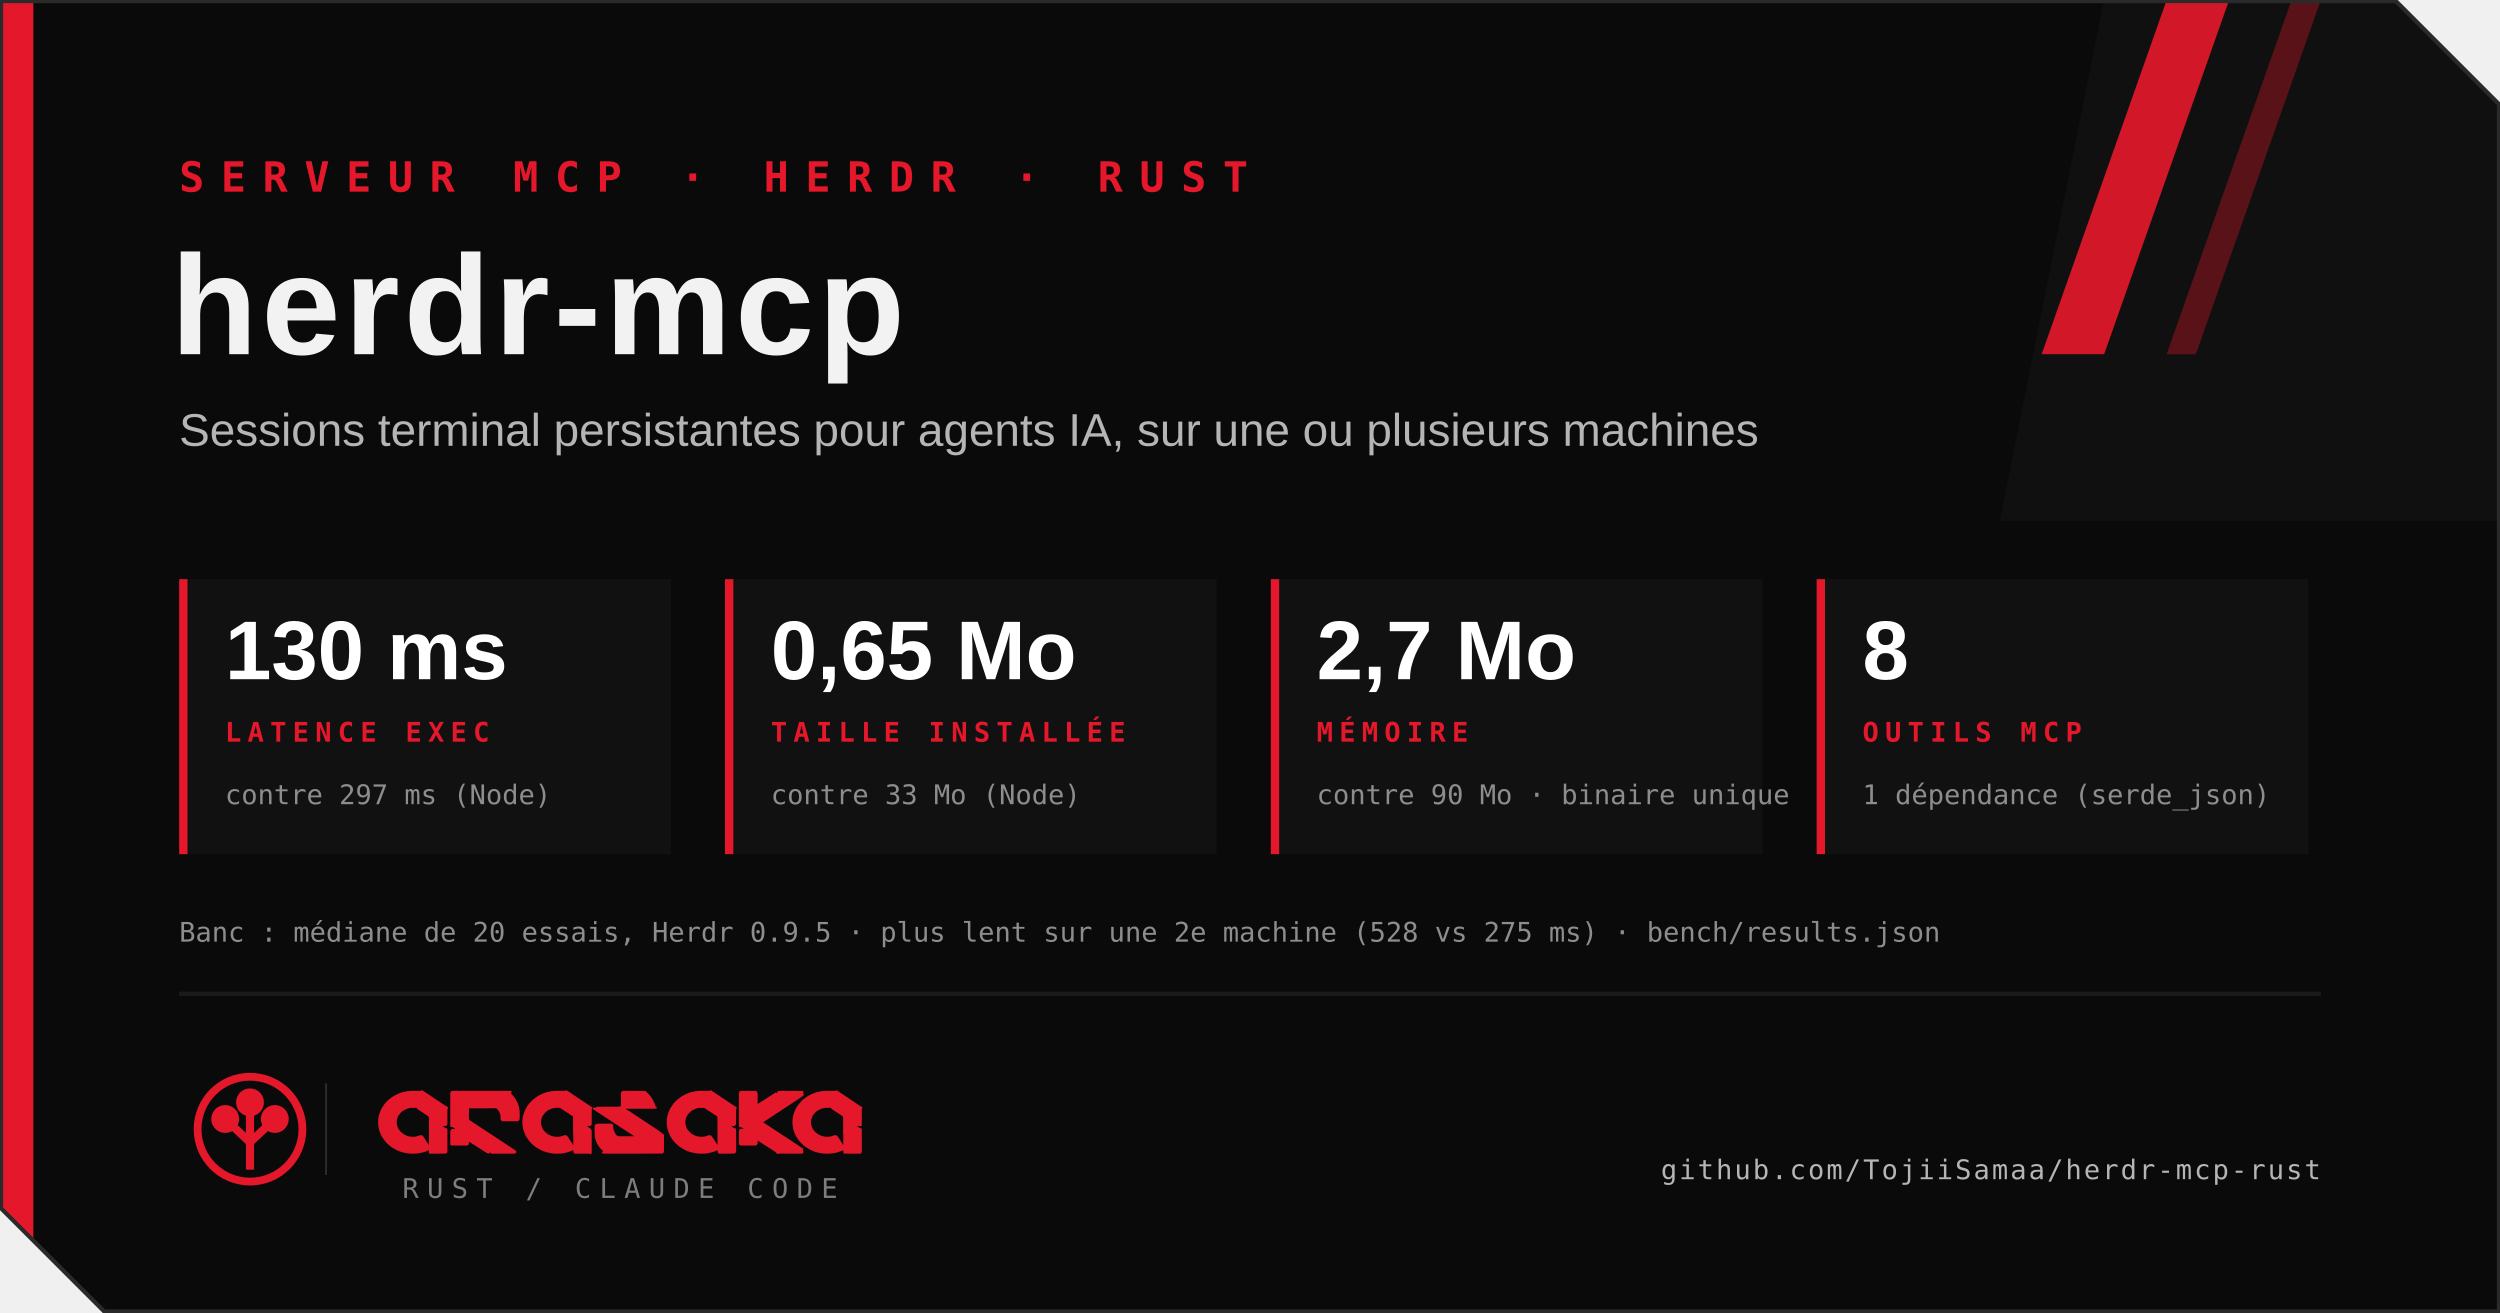
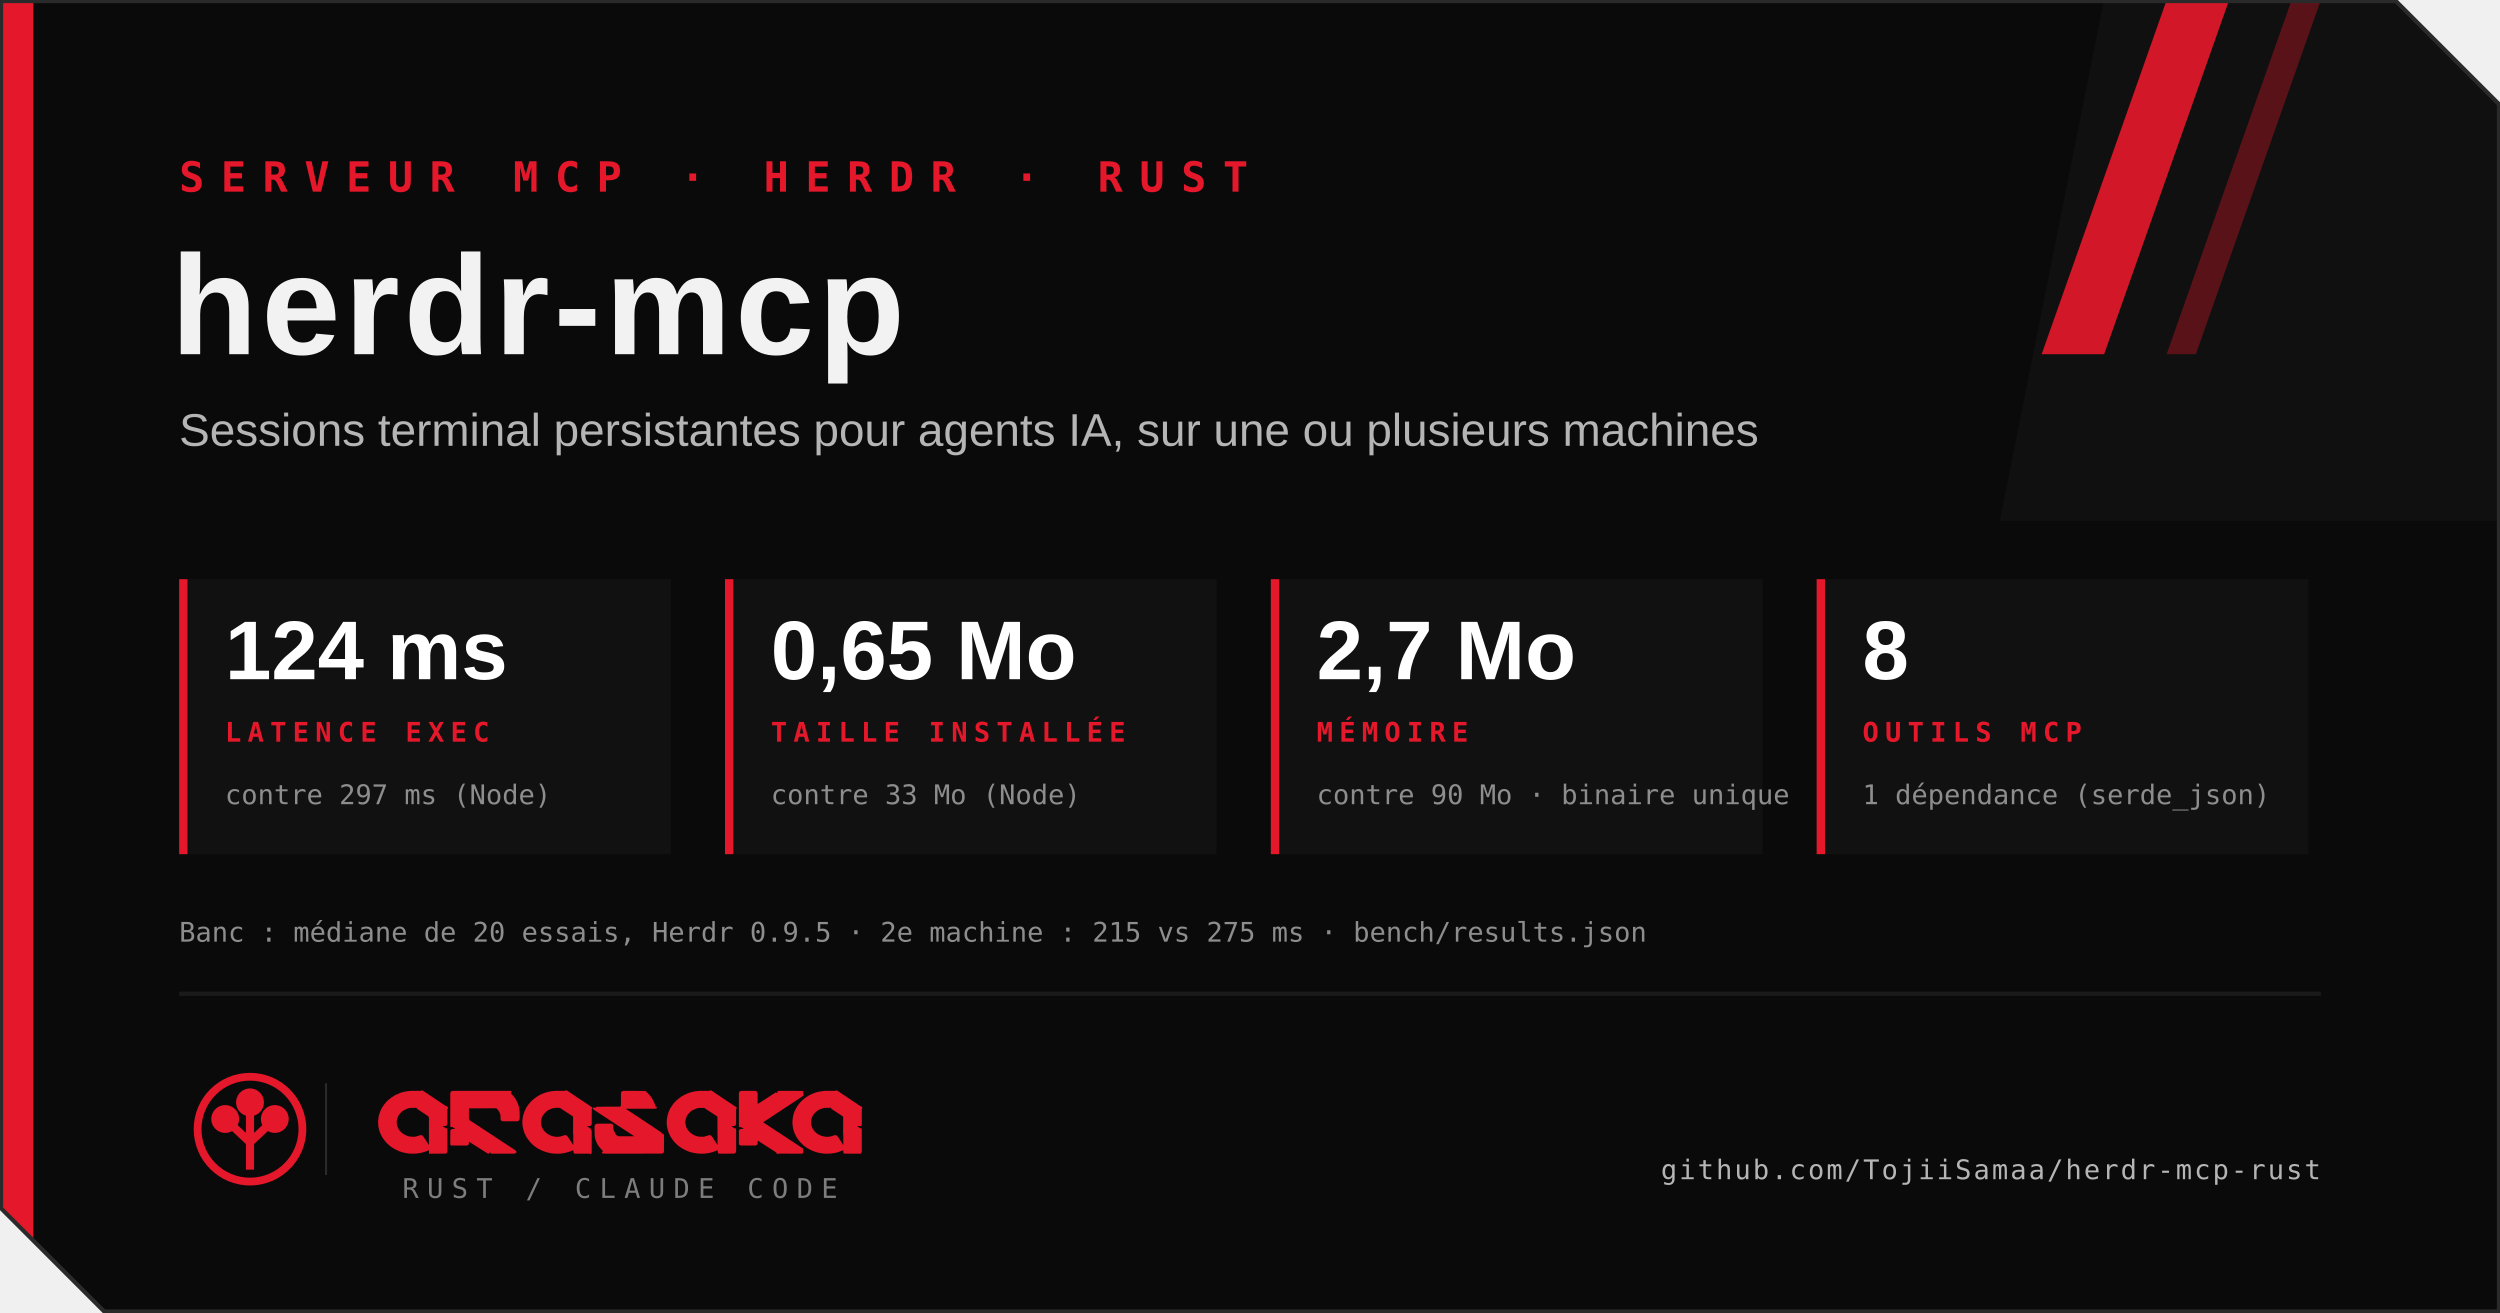
<svg xmlns="http://www.w3.org/2000/svg" width="1200" height="630" viewBox="0 0 1200 630">
  <style>.k{font:700 20px Consolas,'Cascadia Mono',monospace;letter-spacing:8px;fill:#e5172a} .t{font:800 68px 'Bahnschrift','Segoe UI',Arial,sans-serif;letter-spacing:2px;fill:#f2f2f2} .s{font:400 22px 'Bahnschrift','Segoe UI',Arial,sans-serif;fill:#b5b5b5} .n{font:800 40px 'Bahnschrift','Segoe UI',Arial,sans-serif;fill:#fff} .l{font:700 13px Consolas,'Cascadia Mono',monospace;letter-spacing:3px;fill:#e5172a} .c{font:400 13px Consolas,'Cascadia Mono',monospace;fill:#8d8d8d} .m{font:400 13px Consolas,'Cascadia Mono',monospace;letter-spacing:4px;fill:#7d7d7d}</style>
  <defs>
    <clipPath id="c">
      <polygon points="0.5,0.5 1150,0.5 1199.5,50 1199.5,629.5 50,629.5 0.5,580" />
    </clipPath>
  </defs>
  <g clip-path="url(#c)">
    <rect width="1200" height="630" fill="#0a0a0a" />
    <polygon points="1010,0 1200,0 1200,250 960,250" fill="#101010" />
    <polygon points="1040,0 1070,0 1010,170 980,170" fill="#e5172a" opacity=".9" />
    <polygon points="1100,0 1114,0 1054,170 1040,170" fill="#e5172a" opacity=".35" />
    <rect width="16" height="630" fill="#e5172a" />
  </g>
  <polygon points="0.5,0.5 1150,0.5 1199.5,50 1199.5,629.5 50,629.5 0.5,580" fill="none" stroke="#2a2a2a" stroke-width="2" />
  <text class="k" x="86" y="92">SERVEUR MCP · HERDR · RUST</text>
  <text class="t" x="82" y="170">herdr-mcp</text>
  <text class="s" x="86" y="214">Sessions terminal persistantes pour agents IA, sur une ou plusieurs machines</text>
  <g transform="translate(86 330)">
    <rect x="0" y="-52" width="236" height="132" fill="#111" />
    <rect x="0" y="-52" width="4" height="132" fill="#e5172a" />
-     <text class="n" x="22" y="-4">130 ms</text>
+     <text class="n" x="22" y="-4">124 ms</text>
    <text class="l" x="22" y="26">LATENCE EXEC</text>
    <text class="c" x="22" y="56">contre 297 ms (Node)</text>
  </g>
  <g transform="translate(348 330)">
    <rect x="0" y="-52" width="236" height="132" fill="#111" />
    <rect x="0" y="-52" width="4" height="132" fill="#e5172a" />
    <text class="n" x="22" y="-4">0,65 Mo</text>
    <text class="l" x="22" y="26">TAILLE INSTALLÉE</text>
    <text class="c" x="22" y="56">contre 33 Mo (Node)</text>
  </g>
  <g transform="translate(610 330)">
    <rect x="0" y="-52" width="236" height="132" fill="#111" />
    <rect x="0" y="-52" width="4" height="132" fill="#e5172a" />
    <text class="n" x="22" y="-4">2,7 Mo</text>
    <text class="l" x="22" y="26">MÉMOIRE</text>
    <text class="c" x="22" y="56">contre 90 Mo · binaire unique</text>
  </g>
  <g transform="translate(872 330)">
    <rect x="0" y="-52" width="236" height="132" fill="#111" />
    <rect x="0" y="-52" width="4" height="132" fill="#e5172a" />
    <text class="n" x="22" y="-4">8</text>
    <text class="l" x="22" y="26">OUTILS MCP</text>
    <text class="c" x="22" y="56">1 dépendance (serde_json)</text>
  </g>
-   <text class="c" x="86" y="452">Banc : médiane de 20 essais, Herdr 0.9.5 · plus lent sur une 2e machine (528 vs 275 ms) · bench/results.json</text>
+   <text class="c" x="86" y="452">Banc : médiane de 20 essais, Herdr 0.9.5 · 2e machine : 215 vs 275 ms · bench/results.json</text>
  <rect x="86" y="476" width="1028" height="2" fill="#1a1a1a" />
  <g transform="translate(86 520)">
    <rect width="1" height="44" fill="#2a2a2a" x="70" />
    <g transform="translate(34 22) scale(.085)" fill="#e5172a">
      <path d="M0 -318A318 318 0 1 1 0 318A318 318 0 1 1 0 -318ZM0 -274A274 274 0 1 1 0 274A274 274 0 1 1 0 -274ZM-23 228.8V84.1L-101 10.9A78.7 78.7 0 1 1 -69.5 -22.6L-23 20.9V-76.1A78.7 78.7 0 1 1 23 -76.1V20.9L69.5 -22.6A78.7 78.7 0 1 1 101 10.9L23 84.1V228.8Z" fill-rule="evenodd" />
    </g>
    <g transform="translate(211.6 -135.4) scale(0.34)" fill="#e5172a" stroke="#e5172a" stroke-width="2.9" stroke-linejoin="round">
      <path d="M-331.5 428.6C-332.5 429.9 -334.2 432.4 -335.1 434.0C-336.0 435.6 -336.4 436.5 -337.0 438.0C-337.6 439.4 -338.2 441.2 -338.6 442.6C-339.1 444.1 -339.3 445.1 -339.5 446.6C-339.8 448.1 -340.0 450.1 -340.1 451.8C-340.1 453.4 -340.0 455.2 -339.9 456.5C-339.9 457.9 -339.8 458.7 -339.5 459.9C-339.3 461.1 -339.0 462.6 -338.6 463.8C-338.3 465.1 -338.2 465.5 -337.5 467.2C-336.8 468.8 -335.6 471.6 -334.3 473.8C-332.9 476.0 -330.8 478.6 -329.4 480.3C-328.0 481.9 -327.0 482.7 -326.0 483.6C-325.1 484.5 -324.9 484.7 -323.5 485.8C-322.1 486.8 -319.6 488.6 -317.5 489.7C-315.4 490.9 -313.2 491.9 -311.0 492.8C-308.8 493.6 -306.7 494.3 -304.4 494.8C-302.2 495.3 -300.0 495.7 -297.6 495.9C-295.3 496.1 -293.0 496.2 -290.4 496.1C-287.9 496.0 -284.9 495.7 -282.3 495.2C-279.7 494.7 -276.5 493.7 -274.7 493.1C-272.8 492.5 -272.1 492.1 -271.2 491.7L-269.4 490.4L-269.2 489.2L-269.5 488.4L-278.9 474.0L-279.8 473.1L-281.4 472.8C-282.6 473.0 -285.7 474.2 -287.3 474.6C-288.9 475.0 -289.5 475.1 -291.0 475.1C-292.6 475.2 -294.7 475.1 -296.4 474.9C-298.1 474.7 -299.6 474.2 -301.1 473.7C-302.6 473.1 -303.9 472.5 -305.3 471.7C-306.8 470.8 -308.4 469.7 -309.6 468.6C-310.8 467.5 -312.0 466.1 -312.7 465.2C-313.5 464.2 -313.6 464.0 -314.1 463.1C-314.5 462.2 -315.2 460.9 -315.6 459.8C-316.0 458.6 -316.3 457.1 -316.5 456.1C-316.7 455.1 -316.7 454.7 -316.7 453.7C-316.7 452.7 -316.6 451.2 -316.5 450.3C-316.4 449.4 -316.3 449.1 -316.1 448.3C-315.9 447.6 -315.6 446.7 -315.3 445.9C-314.9 445.0 -314.8 444.5 -314.1 443.3C-313.3 442.2 -311.8 440.1 -310.9 439.1C-310.1 438.0 -309.7 437.8 -308.9 437.1C-308.1 436.5 -307.6 436.0 -306.3 435.2C-304.9 434.5 -302.3 433.2 -301.0 432.7C-299.6 432.1 -299.0 432.1 -298.1 431.9C-297.2 431.7 -297.0 431.5 -295.6 431.5C-294.2 431.4 -291.0 431.3 -289.5 431.5C-288.0 431.6 -289.9 430.3 -286.8 432.3L-270.5 443.1C-267.6 445.3 -269.2 444.5 -268.9 445.2C-268.6 445.8 -268.6 446.0 -268.5 447.1C-268.4 448.2 -268.3 444.0 -268.3 451.6L-268.3 492.7C-268.3 499.9 -268.2 494.4 -268.1 494.8C-268.0 495.2 -268.0 495.1 -267.8 495.3C-267.6 495.5 -267.3 495.8 -267.0 495.9C-266.7 496.0 -269.3 496.1 -265.9 496.1L-246.3 496.0L-245.5 495.4L-245.1 494.4L-245.1 465.4C-245.1 460.3 -245.3 464.6 -245.5 464.2C-245.7 463.9 -245.3 463.9 -246.3 463.2C-247.2 462.5 -250.1 460.7 -251.0 460.0L-252.0 458.7L-252.0 458.1L-251.4 457.5C-251.2 457.4 -251.5 457.3 -250.6 457.2L-246.2 457.0L-245.5 456.5L-245.1 455.5L-245.1 433.7C-245.2 429.8 -245.4 432.8 -245.7 432.4C-245.9 432.0 -241.3 435.0 -246.6 431.5L-277.1 411.1C-282.5 407.6 -277.9 410.6 -278.7 410.5C-279.6 410.3 -279.7 410.3 -282.0 410.3C-284.3 410.2 -290.0 410.2 -292.8 410.3C-295.5 410.3 -296.2 410.3 -298.2 410.6C-300.2 410.8 -302.8 411.2 -304.8 411.7C-306.8 412.1 -308.2 412.5 -310.2 413.3C-312.2 414.1 -314.9 415.3 -316.9 416.3C-318.9 417.4 -320.5 418.5 -322.1 419.6C-323.6 420.7 -325.0 421.8 -326.2 422.9C-327.5 424.0 -328.6 425.2 -329.5 426.2C-330.4 427.1 -330.6 427.3 -331.5 428.6Z" />
      <path d="M-237.8 411.2L-238.2 412.3L-238.2 455.5C-238.1 462.9 -238.1 456.1 -237.9 456.4C-237.8 456.8 -238.2 456.9 -237.2 457.7C-236.2 458.4 -233.0 460.4 -232.0 461.2L-230.9 462.7L-231.3 463.3L-232.7 464.0C-233.6 464.2 -236.1 464.1 -236.9 464.2L-237.6 464.7L-238.1 465.5L-238.2 482.7C-238.1 485.7 -238.1 483.4 -237.9 483.6C-237.8 483.9 -237.7 484.1 -237.4 484.2C-237.2 484.4 -240.0 484.6 -236.4 484.6L-216.2 484.6L-215.3 484.2L-214.9 483.6C-214.8 483.0 -214.7 481.0 -214.6 480.3L-214.2 479.3L-213.8 479.0L-213.0 479.0L-189.4 494.0C-184.9 496.8 -186.8 495.6 -185.7 495.9C-184.5 496.3 -188.5 496.1 -182.4 496.1L-149.4 496.1L-147.8 495.4L-147.8 494.9L-148.8 493.8L-212.0 452.2C-222.8 445.0 -213.3 451.1 -213.7 450.5C-214.1 450.0 -214.3 449.4 -214.5 449.0C-214.7 448.6 -214.7 450.5 -214.7 448.1C-214.7 445.7 -214.7 437.1 -214.7 434.6L-214.5 433.3L-213.6 432.3L-212.9 432.1L-175.9 432.0C-169.5 432.0 -174.7 432.1 -174.2 432.3C-173.7 432.5 -173.3 432.7 -172.8 433.1C-172.3 433.5 -171.7 434.1 -171.2 434.8C-170.6 435.5 -169.9 436.6 -169.4 437.5C-169.0 438.3 -168.6 439.2 -168.2 440.1C-167.9 441.0 -167.6 442.0 -167.4 442.9C-167.2 443.8 -167.1 444.6 -167.1 445.5C-167.1 446.4 -167.2 447.6 -167.2 448.2L-167.0 449.3L-166.4 450.0L-165.5 450.3L-144.8 450.3L-144.0 450.0L-143.2 448.6C-143.0 447.1 -143.0 443.1 -143.1 441.0C-143.1 438.9 -143.1 437.8 -143.4 436.1C-143.6 434.4 -143.9 432.5 -144.4 430.9C-144.8 429.2 -145.3 427.9 -146.0 426.3C-146.7 424.7 -147.6 422.9 -148.5 421.4C-149.4 419.9 -150.2 418.8 -151.5 417.3C-152.7 415.7 -155.0 413.3 -156.1 412.2C-157.3 411.1 -157.6 411.1 -158.3 410.8C-159.0 410.4 -147.6 410.3 -160.5 410.3L-235.5 410.3L-237.0 410.5L-237.8 411.2Z" />
      <path d="M-127.8 428.6C-129.3 430.4 -130.5 432.5 -131.5 434.2C-132.4 435.9 -133.0 437.3 -133.6 438.7C-134.2 440.1 -134.6 441.4 -134.9 442.6C-135.3 443.9 -135.5 444.8 -135.7 446.1C-136.0 447.3 -136.2 448.9 -136.3 450.2C-136.4 451.6 -136.4 452.8 -136.4 454.1C-136.3 455.4 -136.2 456.9 -136.1 458.3C-135.9 459.6 -135.7 460.8 -135.3 462.1C-135.0 463.5 -134.6 464.9 -134.1 466.3C-133.6 467.6 -133.1 469.0 -132.5 470.1C-131.9 471.3 -131.5 472.2 -130.8 473.4C-130.1 474.5 -129.2 475.9 -128.3 477.0C-127.5 478.2 -126.6 479.3 -125.6 480.4C-124.6 481.5 -123.5 482.6 -122.5 483.5C-121.4 484.5 -120.4 485.3 -119.4 486.1C-118.4 486.8 -117.5 487.5 -116.4 488.2C-115.2 488.9 -114.3 489.5 -112.7 490.3C-111.1 491.1 -109.0 492.2 -106.7 493.0C-104.5 493.8 -101.6 494.6 -99.3 495.1C-97.0 495.6 -95.1 495.9 -92.7 496.0C-90.3 496.2 -87.1 496.2 -84.7 496.0C-82.3 495.9 -80.4 495.6 -78.1 495.1C-75.8 494.6 -72.7 493.6 -71.0 493.1C-69.3 492.5 -69.0 492.4 -68.2 492.0L-65.7 490.5L-65.5 489.1L-66.0 488.0L-75.1 474.1L-76.1 473.1L-77.5 472.8C-78.7 473.0 -81.9 474.2 -83.6 474.6C-85.2 475.0 -85.9 475.0 -87.3 475.1C-88.7 475.2 -90.3 475.2 -92.0 475.0C-93.7 474.8 -95.7 474.3 -97.4 473.7C-99.1 473.1 -100.7 472.2 -102.2 471.4C-103.6 470.5 -104.9 469.5 -106.1 468.4C-107.3 467.3 -108.5 465.8 -109.3 464.9C-110.0 463.9 -110.1 463.6 -110.6 462.7C-111.0 461.9 -111.5 460.8 -111.9 459.8C-112.3 458.8 -112.5 457.7 -112.7 456.7C-112.9 455.8 -113.0 454.8 -113.0 453.9C-113.0 453.0 -113.0 452.3 -112.9 451.4C-112.8 450.4 -112.5 449.0 -112.3 448.0C-112.1 447.1 -111.8 446.5 -111.5 445.7C-111.1 444.8 -110.9 444.2 -110.2 443.0C-109.4 441.9 -108.0 440.0 -106.9 438.8C-105.8 437.6 -104.3 436.5 -103.5 435.8C-102.6 435.2 -102.6 435.2 -101.7 434.7C-100.9 434.3 -99.4 433.5 -98.4 433.1C-97.4 432.7 -96.9 432.5 -96.0 432.3C-95.0 432.0 -93.5 431.7 -92.6 431.6C-91.7 431.4 -91.6 431.4 -90.5 431.4C-89.3 431.3 -87.0 431.3 -85.8 431.5C-84.6 431.6 -86.2 430.3 -83.1 432.3L-66.8 443.0C-63.9 445.0 -65.9 443.8 -65.5 444.3C-65.2 444.7 -64.9 441.6 -64.8 445.9L-64.8 469.8L-64.5 470.3L-64.5 494.2L-64.0 495.4L-63.3 495.9C-63.0 496.0 -65.6 496.1 -62.3 496.1L-43.3 496.1C-40.0 496.1 -42.6 496.0 -42.4 495.9C-42.1 495.8 -41.8 495.5 -41.7 495.3C-41.5 495.1 -41.4 499.5 -41.4 494.5L-41.4 465.5L-42.2 463.6L-47.4 459.9C-48.5 459.0 -48.1 458.8 -48.3 458.5L-48.3 458.1L-47.7 457.4C-47.4 457.3 -47.8 457.3 -46.9 457.2L-42.5 457.0L-41.7 456.4L-41.4 455.5L-41.3 434.4C-41.3 430.6 -41.6 433.0 -41.9 432.5C-42.1 432.0 -37.7 435.0 -42.9 431.5L-73.2 411.2C-78.6 407.7 -74.3 410.6 -75.2 410.5C-76.0 410.3 -76.0 410.3 -78.3 410.3C-80.6 410.2 -86.3 410.2 -89.0 410.3C-91.6 410.3 -92.5 410.4 -94.3 410.6C-96.1 410.7 -97.6 410.9 -99.7 411.4C-101.8 411.8 -104.7 412.6 -106.8 413.4C-109.0 414.2 -110.6 414.9 -112.5 415.9C-114.4 416.9 -116.3 418.2 -118.1 419.4C-119.8 420.6 -121.3 421.8 -123.0 423.3C-124.6 424.9 -126.4 426.8 -127.8 428.6Z" />
      <path d="M-34.2 433.8L-34.3 434.5L-33.7 435.5C-33.4 435.9 -41.7 430.7 -32.4 436.8L21.8 472.3L22.6 473.4L22.2 474.1L21.4 474.4L-1.7 474.4C-5.7 474.4 -2.3 474.4 -2.9 474.2C-3.5 474.0 -4.7 473.4 -5.3 473.0C-6.0 472.6 -6.2 472.3 -6.6 471.7C-7.1 471.0 -7.7 470.3 -8.3 469.1C-8.9 467.9 -9.8 466.0 -10.3 464.6C-10.8 463.1 -10.9 461.6 -11.0 460.6L-10.9 458.4L-11.7 456.9L-12.6 456.6L-30.7 456.6L-32.9 456.8L-33.8 457.5C-34.1 457.8 -34.3 457.4 -34.4 458.6C-34.5 459.7 -34.5 462.1 -34.5 464.5C-34.4 466.8 -34.4 470.4 -34.2 472.7C-33.9 474.9 -33.6 476.3 -33.0 478.1C-32.5 479.8 -31.6 481.5 -30.9 482.9C-30.2 484.3 -29.5 485.3 -28.6 486.6C-27.6 487.8 -26.5 489.2 -25.3 490.5C-24.1 491.9 -22.2 493.7 -21.4 494.5C-20.5 495.3 -21.0 494.9 -20.3 495.2C-19.7 495.5 -30.9 496.0 -17.6 496.1L59.3 496.0L60.2 495.4L60.6 494.5L60.7 473.3C60.7 469.5 60.6 472.2 60.4 471.8C60.3 471.3 60.1 471.0 59.8 470.6C59.5 470.3 61.5 471.5 58.6 469.5L42.7 458.8L3.9 433.2C-2.9 428.8 8.2 432.7 2.1 432.6L-32.5 432.7L-34.2 433.8ZM3.1 411.2L2.8 412.0L2.8 431.1L3.2 432.1L4.3 432.6L47.3 432.6C54.7 432.5 48.0 432.3 48.2 432.2L48.6 431.6L48.5 430.0C48.2 429.2 48.0 428.2 47.2 426.6C46.5 425.0 45.2 422.1 44.0 420.2C42.8 418.3 41.1 416.3 39.9 414.9C38.8 413.6 37.8 412.8 37.0 412.1C36.2 411.4 35.8 411.2 35.2 410.9C34.5 410.6 38.2 410.5 33.2 410.4L5.5 410.3L4.0 410.5L3.1 411.2Z" />
      <path d="M76.0 428.6C75.0 430.0 73.1 432.9 72.2 434.4C71.3 436.0 71.0 436.6 70.5 438.0C69.9 439.3 69.3 441.3 68.9 442.6C68.5 444.0 68.3 444.8 68.1 446.1C67.8 447.3 67.6 448.7 67.5 450.1C67.4 451.6 67.4 453.3 67.4 454.7C67.5 456.1 67.6 457.2 67.7 458.5C67.9 459.7 68.1 461.0 68.5 462.3C68.8 463.7 69.4 465.4 69.8 466.6C70.2 467.7 70.3 468.1 70.9 469.3C71.5 470.6 72.2 472.3 73.4 474.1C74.6 475.9 76.6 478.6 78.0 480.2C79.4 481.8 80.7 482.9 81.7 483.8C82.6 484.8 82.9 485.0 84.0 485.8C85.1 486.6 86.9 487.9 88.0 488.6C89.2 489.4 89.5 489.5 90.9 490.2C92.3 490.9 94.4 492.0 96.5 492.8C98.5 493.5 100.6 494.3 103.1 494.8C105.5 495.3 108.4 495.8 111.1 496.0C113.8 496.2 116.7 496.2 119.1 496.0C121.5 495.9 123.4 495.6 125.7 495.1C128.0 494.6 131.0 493.7 132.8 493.1C134.6 492.5 135.6 492.0 136.5 491.5L138.1 490.4L138.3 489.3L137.7 487.9L128.6 474.0L127.7 473.1L126.1 472.8C124.9 473.0 122.0 474.2 120.4 474.6C118.8 475.0 118.2 475.1 116.7 475.1C115.2 475.2 112.8 475.1 111.4 474.9C110.0 474.8 109.0 474.5 108.0 474.2C107.0 473.9 106.6 473.8 105.4 473.3C104.2 472.8 102.2 471.8 101.0 471.0C99.8 470.3 99.3 469.9 98.2 468.9C97.1 467.9 95.4 466.0 94.5 464.9C93.7 463.7 93.3 462.9 92.9 462.1C92.5 461.3 92.3 461.2 92.0 460.0C91.7 458.8 91.1 456.2 90.9 455.0C90.7 453.8 90.8 453.6 90.8 452.7C90.8 451.8 90.9 450.8 91.1 449.7C91.3 448.7 91.6 447.4 92.0 446.4C92.4 445.4 92.8 444.4 93.3 443.5C93.8 442.6 94.4 441.8 94.9 441.0C95.5 440.3 96.0 439.7 96.6 439.1C97.2 438.4 97.8 437.8 98.6 437.1C99.4 436.5 99.9 436.0 101.2 435.2C102.6 434.5 105.2 433.2 106.5 432.7C107.9 432.1 108.5 432.1 109.4 431.9C110.3 431.7 110.5 431.5 111.9 431.5C113.3 431.4 116.6 431.4 118.0 431.5C119.3 431.5 116.7 429.9 119.9 431.9L137.4 443.3C140.5 445.5 138.4 444.5 138.7 445.0C139.0 445.4 138.9 437.9 139.0 446.0L139.2 493.7L139.6 495.2L140.5 495.9C140.8 496.1 138.1 496.1 141.5 496.1L161.1 496.0L162.1 495.3L162.5 493.7L162.5 465.7C162.4 460.7 162.0 464.2 161.7 463.7C161.5 463.3 161.8 463.6 161.0 463.0C160.2 462.5 157.8 461.1 156.9 460.3L155.5 458.5L155.8 458.0L157.7 457.2L161.3 457.0L162.1 456.4L162.4 455.6L162.5 434.0C162.5 430.1 162.2 432.9 161.9 432.5C161.7 432.1 166.1 435.0 160.9 431.5L130.6 411.2C125.2 407.7 129.6 410.6 128.7 410.5C127.9 410.3 127.8 410.3 125.5 410.3C123.2 410.2 117.4 410.2 114.7 410.3C112.0 410.3 111.4 410.3 109.4 410.6C107.3 410.8 104.7 411.2 102.7 411.7C100.6 412.1 99.3 412.5 97.3 413.3C95.3 414.1 92.6 415.2 90.6 416.3C88.5 417.4 86.6 418.8 85.0 419.9C83.4 421.0 82.4 421.9 81.2 422.9C80.1 424.0 79.0 425.1 78.1 426.1C77.2 427.0 76.9 427.2 76.0 428.6Z" />
      <path d="M169.6 411.2L169.3 412.5L169.3 455.5C169.4 462.9 169.5 456.5 169.7 456.9C170.0 457.4 169.8 457.4 170.8 458.2C171.7 458.9 174.7 460.6 175.6 461.3L176.6 462.6L176.5 463.1L175.4 463.9L170.8 464.1L170.1 464.5L169.5 465.2C169.4 465.4 169.4 463.2 169.3 466.1L169.3 482.6C169.4 485.5 169.4 483.3 169.5 483.5L170.1 484.2L171.0 484.6L191.4 484.6L192.6 483.7L192.9 482.7C193.0 481.9 192.9 479.4 193.0 478.6C193.1 477.7 193.2 478.1 193.4 477.8L194.1 477.3L196.1 478.4L221.8 494.9C226.5 497.8 218.4 495.8 224.2 496.0L256.6 496.1L257.4 495.7L257.5 494.5C257.4 494.0 257.1 493.2 256.7 492.5C256.3 491.8 255.8 491.0 255.2 490.3C254.6 489.7 262.0 494.5 253.2 488.6L202.3 455.1C193.6 449.3 201.0 454.0 200.7 453.7L200.5 453.2L200.7 452.7C201.0 452.4 193.4 457.3 202.2 451.4L253.9 417.3C262.8 411.3 255.1 416.3 255.5 415.7C256.0 415.2 256.3 414.8 256.6 414.1C257.0 413.5 257.4 412.4 257.5 411.8L257.5 410.4L232.2 410.3C226.6 410.3 226.1 410.3 224.3 410.6C222.6 410.8 226.1 408.9 221.4 411.8L196.3 427.9L194.2 429.0L193.4 428.6L192.9 427.2L192.9 412.4C192.8 409.7 192.7 411.6 192.6 411.3L192.1 410.7L190.1 410.3L172.0 410.3L170.5 410.5L169.6 411.2Z" />
      <path d="M253.6 428.4C252.2 430.2 250.9 432.3 249.9 433.9C249.0 435.5 248.5 436.6 247.9 438.1C247.3 439.5 246.7 440.9 246.3 442.7C245.8 444.6 245.3 447.2 245.1 449.3C244.8 451.5 244.9 454.3 245.0 455.7C245.0 457.2 245.0 457.0 245.2 458.1C245.3 459.1 245.6 460.8 245.9 462.0C246.1 463.2 246.4 464.2 246.8 465.4C247.2 466.6 247.7 468.0 248.3 469.2C248.9 470.5 249.5 471.8 250.2 473.0C250.9 474.2 251.7 475.3 252.5 476.4C253.3 477.6 254.1 478.6 255.1 479.8C256.1 480.9 257.4 482.2 258.5 483.2C259.6 484.3 260.2 484.9 261.7 486.0C263.2 487.1 265.6 488.7 267.6 489.8C269.6 491.0 271.7 491.9 273.9 492.8C276.0 493.6 278.2 494.3 280.5 494.8C282.7 495.3 284.9 495.7 287.3 495.9C289.6 496.1 292.0 496.2 294.6 496.1C297.1 496.0 300.7 495.5 302.6 495.2C304.5 494.9 304.4 494.9 306.2 494.4C307.9 493.8 311.5 492.6 313.1 492.0L315.5 490.5L315.7 489.2L315.2 488.0L306.3 474.2L305.1 473.1L303.6 472.8C302.4 473.0 299.4 474.2 297.8 474.6C296.2 475.0 295.4 475.0 294.1 475.1C292.7 475.2 291.2 475.2 289.6 475.0C288.0 474.8 285.9 474.3 284.2 473.8C282.6 473.2 281.2 472.6 279.7 471.8C278.2 470.9 276.4 469.6 275.2 468.5C273.9 467.4 272.9 466.0 272.2 465.1C271.4 464.1 271.1 463.5 270.6 462.6C270.2 461.8 269.8 460.8 269.4 459.9C269.1 458.9 268.8 457.8 268.6 456.9C268.4 456.0 268.3 455.8 268.3 454.5C268.3 453.3 268.3 451.0 268.6 449.4C268.9 447.9 269.6 446.1 270.0 445.1C270.4 444.0 270.5 443.9 271.0 443.0C271.6 442.1 272.4 440.9 273.5 439.7C274.6 438.5 276.1 437.0 277.6 435.9C279.2 434.8 281.3 433.8 282.6 433.2C283.9 432.6 284.3 432.5 285.2 432.3C286.2 432.0 287.6 431.7 288.5 431.6C289.4 431.4 289.4 431.4 290.5 431.4C291.7 431.3 294.2 431.3 295.5 431.5C296.8 431.6 294.9 430.3 298.1 432.3L314.7 443.2C317.6 445.3 315.5 444.0 315.8 444.4C316.1 444.7 316.2 445.0 316.3 445.4C316.4 445.7 316.5 442.4 316.5 446.4L316.4 469.5C316.4 473.5 316.7 466.2 316.7 470.2L316.7 493.9C316.8 498.0 316.9 494.8 317.0 495.1L317.4 495.6L318.9 496.1L337.9 496.1C341.2 496.1 338.6 496.0 338.8 495.9L339.5 495.4L339.9 494.4L339.9 465.4C339.9 460.3 339.7 464.6 339.4 464.1C339.2 463.7 339.2 463.6 338.3 462.9C337.4 462.3 334.9 460.7 334.1 460.1C333.2 459.4 333.3 459.3 333.0 459.1L332.8 458.5L333.3 457.8L334.4 457.2L338.7 457.0L339.5 456.4C339.7 456.2 339.9 459.3 339.9 455.5L339.9 433.8C339.9 430.0 339.7 433.0 339.4 432.6C339.2 432.2 343.4 434.9 338.2 431.4L308.4 411.4C303.0 407.9 307.1 410.6 306.2 410.5C305.2 410.3 305.2 410.3 302.9 410.3C300.6 410.2 294.9 410.2 292.2 410.3C289.6 410.3 288.8 410.3 286.8 410.6C284.8 410.8 282.2 411.2 280.2 411.7C278.1 412.1 276.6 412.6 274.5 413.4C272.4 414.2 269.5 415.5 267.5 416.6C265.5 417.7 263.9 418.9 262.3 420.0C260.8 421.1 259.6 422.0 258.1 423.4C256.7 424.9 254.9 426.7 253.6 428.4Z" />
    </g>
    <text class="m" x="211.6" y="55" text-anchor="middle">RUST  /  CLAUDE CODE</text>
  </g>
  <text class="m" x="1114" y="566" text-anchor="end" style="fill:#b5b5b5;letter-spacing:1px">github.com/TojiiSamaa/herdr-mcp-rust</text>
</svg>
